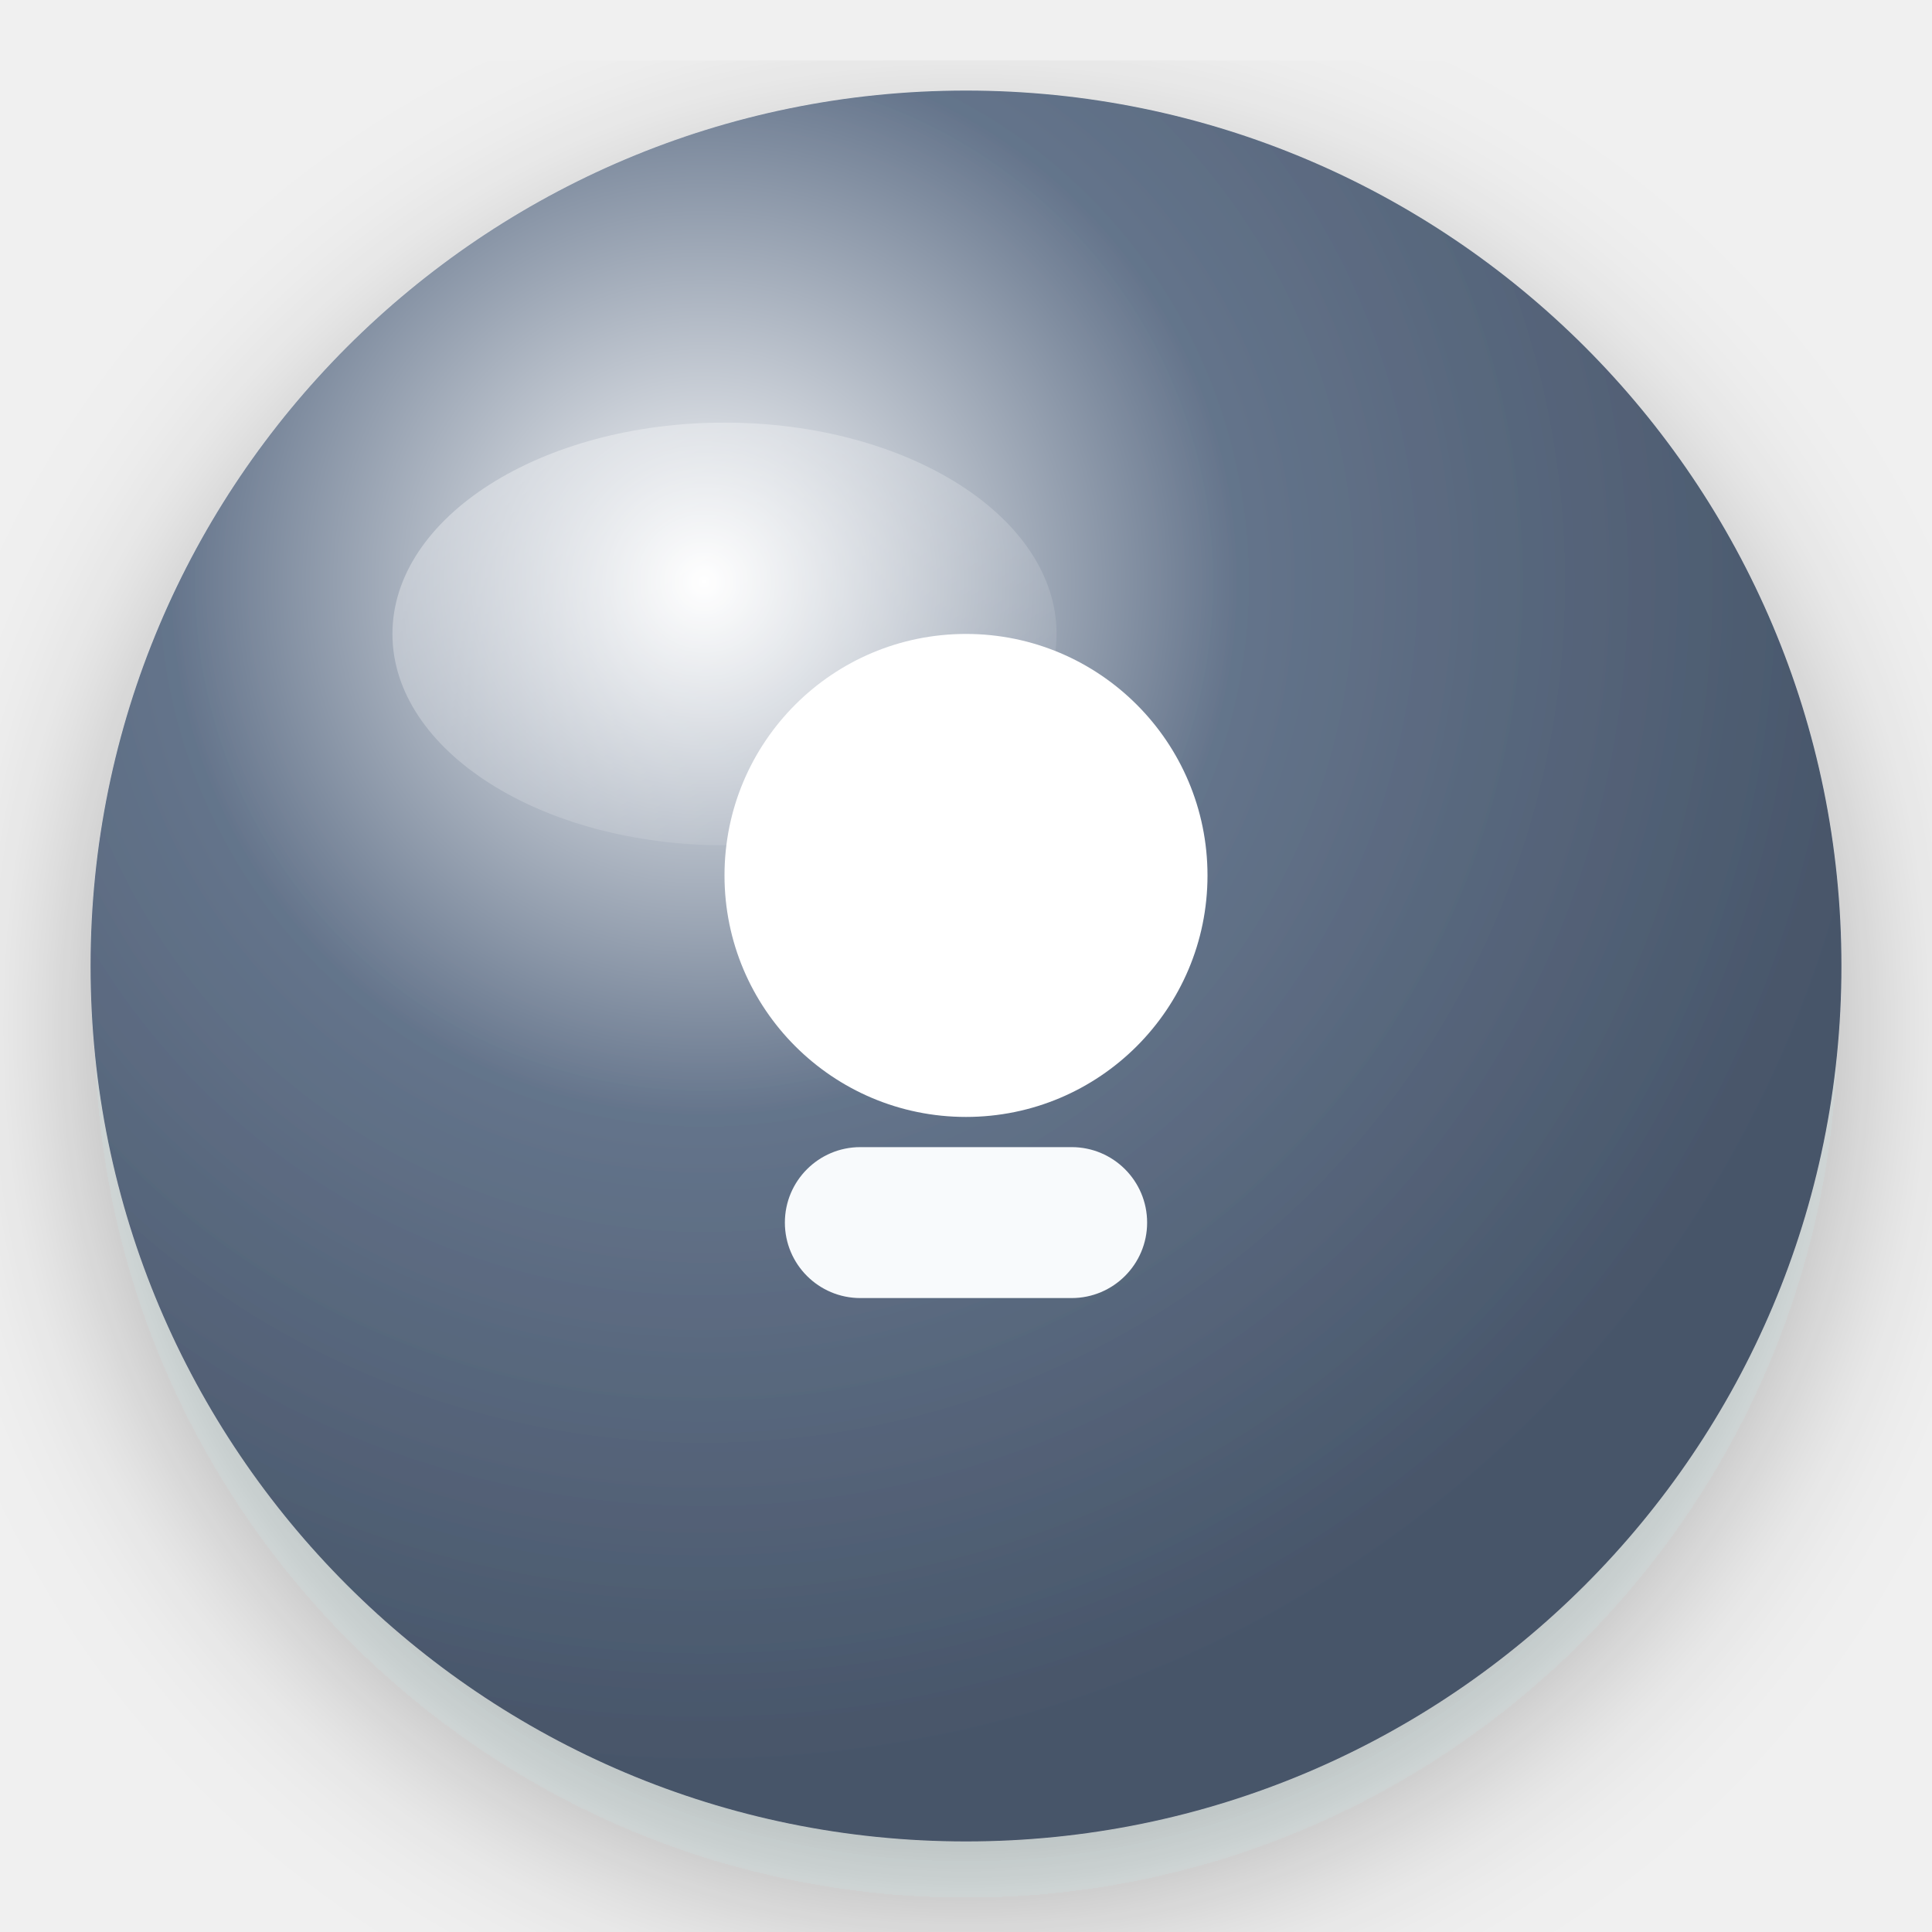
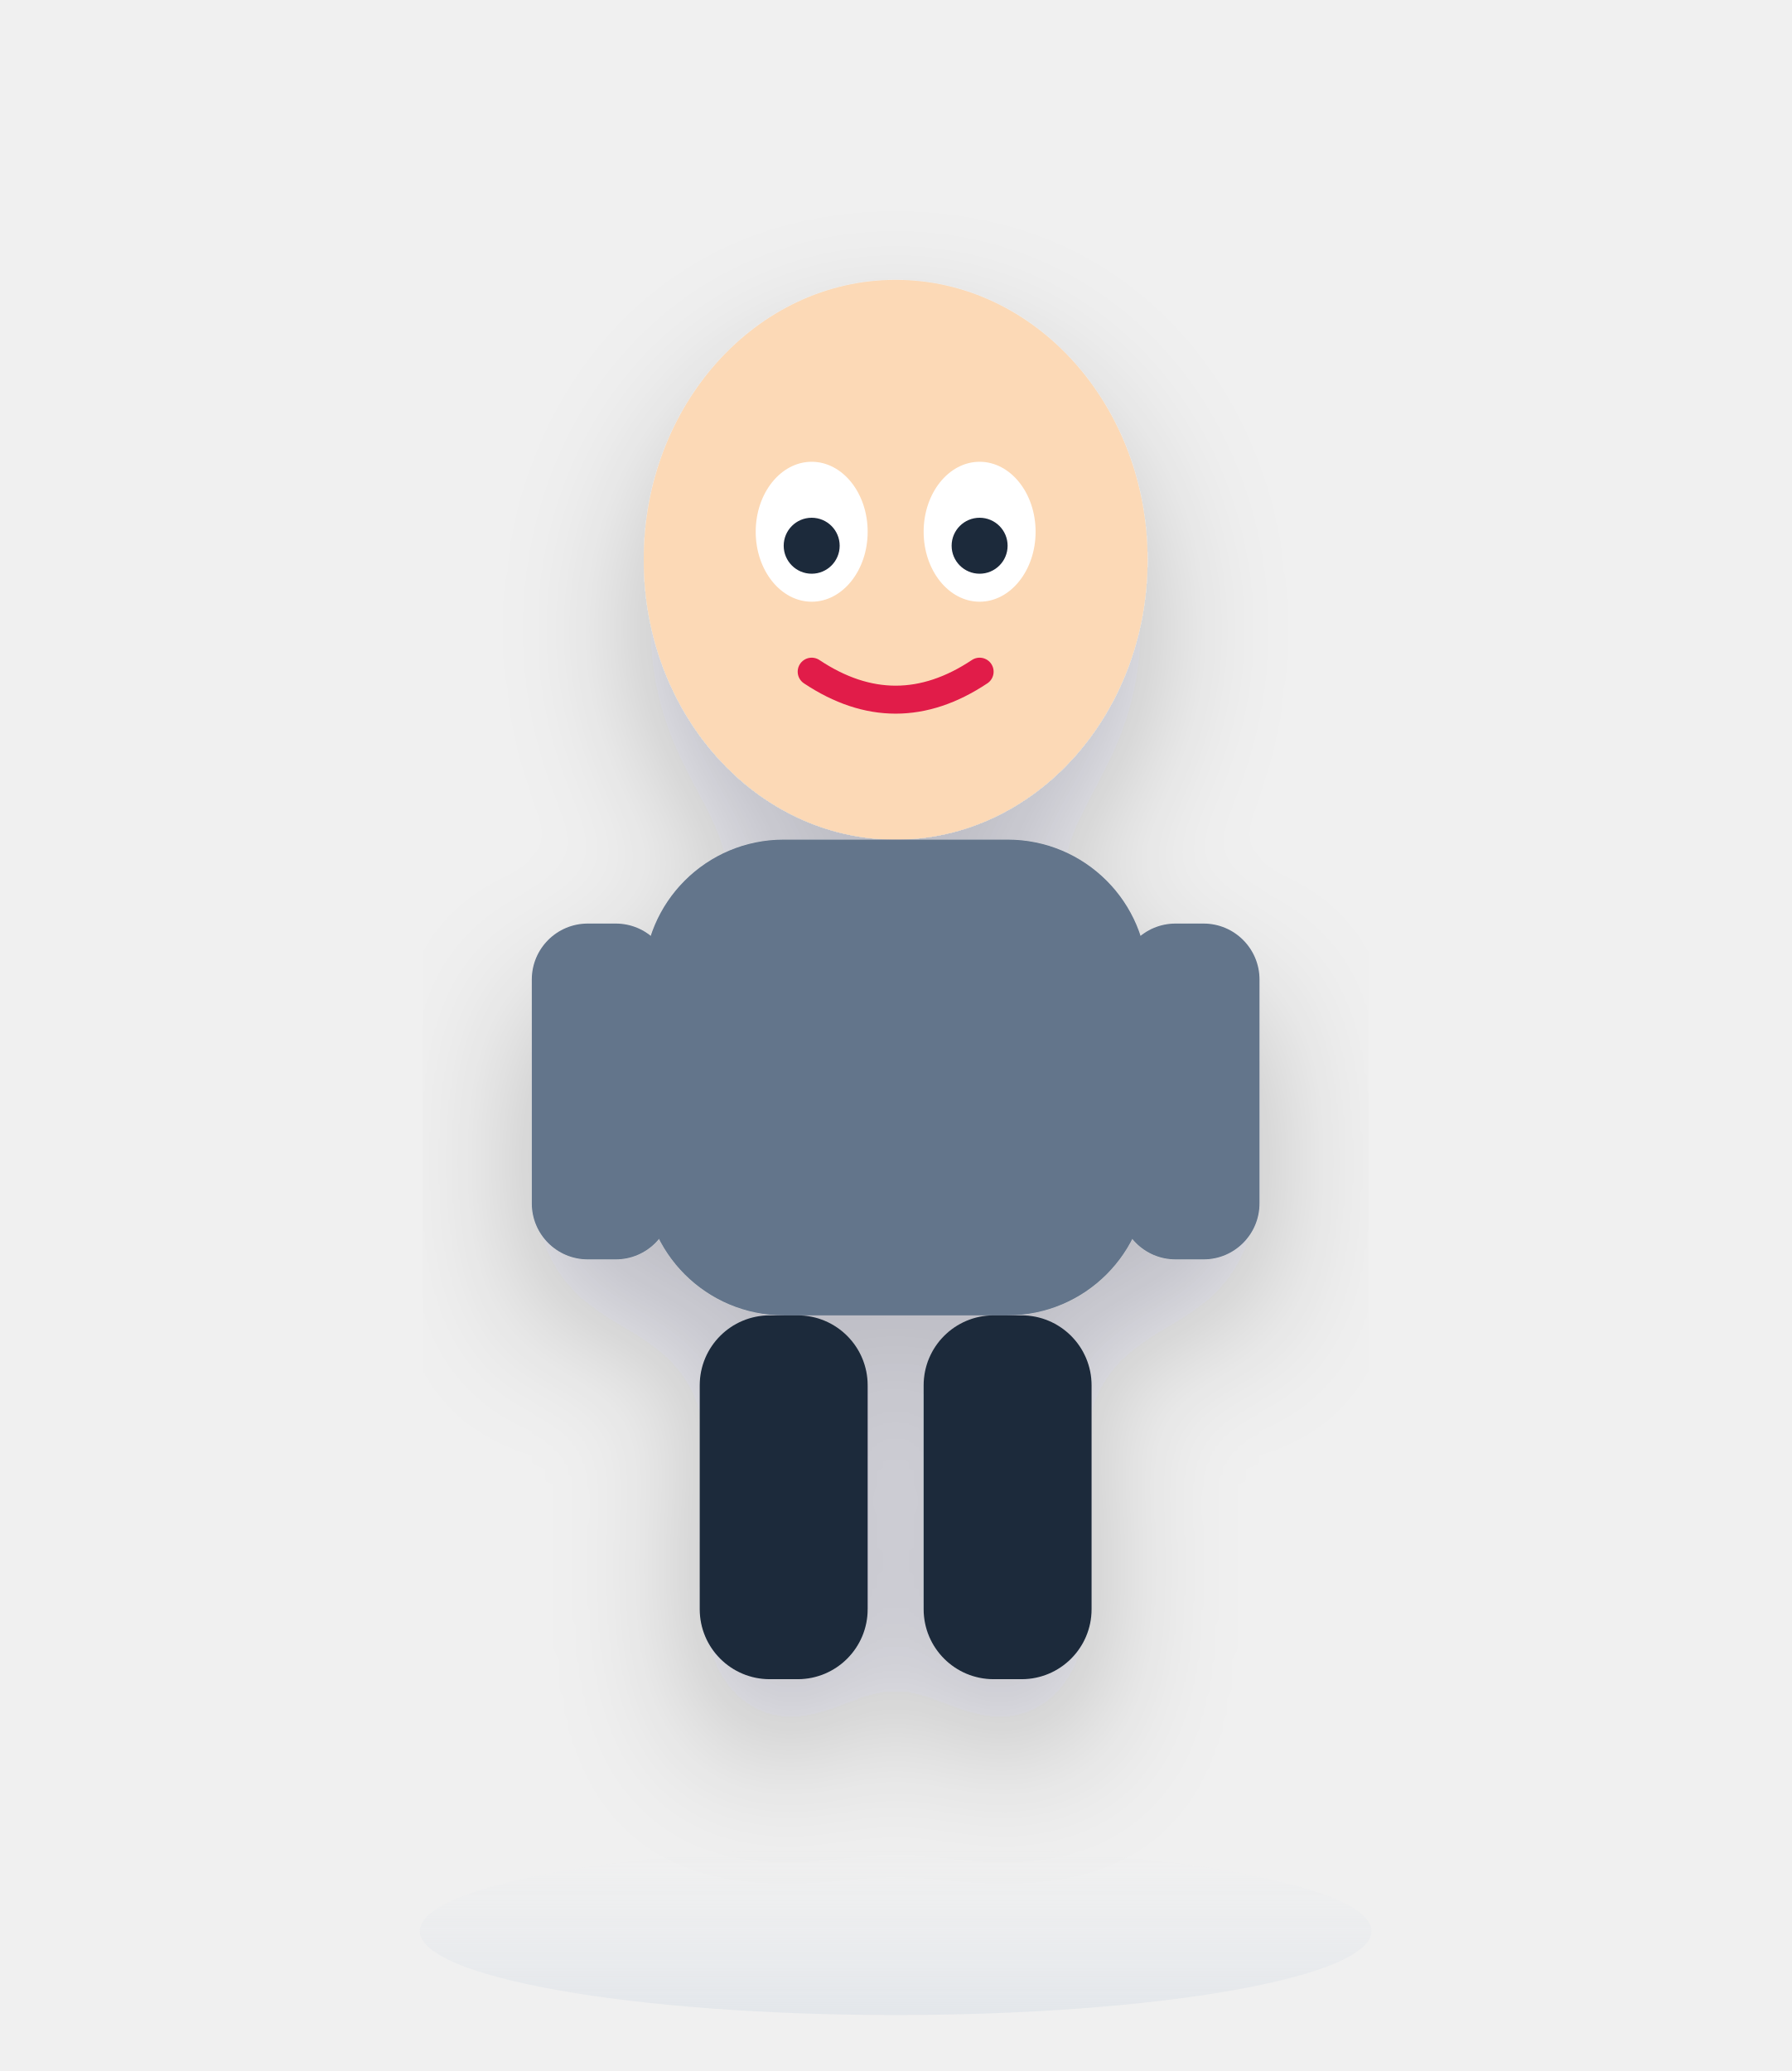
- <svg xmlns="http://www.w3.org/2000/svg" viewBox="0 0 128 128" role="img" aria-hidden="true">
+ <svg xmlns="http://www.w3.org/2000/svg" viewBox="0 0 128 148" role="img" aria-hidden="true">
  <defs>
-     <radialGradient id="sphere" cx="35%" cy="28%" r="68%">
-       <stop offset="0%" stop-color="#ffffff" />
-       <stop offset="45%" stop-color="#64748b" />
-       <stop offset="100%" stop-color="#475569" />
-     </radialGradient>
-     <filter id="depth" x="-20%" y="-20%" width="140%" height="140%">
-       <feDropShadow dx="0" dy="4" stdDeviation="6" flood-color="#0f172a" flood-opacity="0.28" />
+     <filter id="charShadow" x="-15%" y="-10%" width="130%" height="130%">
+       <feDropShadow dx="0" dy="5" stdDeviation="5" flood-color="#0f172a" flood-opacity="0.22" />
    </filter>
-     <linearGradient id="shine" x1="0" y1="0" x2="1" y2="1">
-       <stop offset="0%" stop-color="#ffffff" stop-opacity="0.55" />
-       <stop offset="100%" stop-color="#ffffff" stop-opacity="0" />
+     <linearGradient id="floor" x1="0" y1="0" x2="0" y2="1">
+       <stop offset="0%" stop-color="#e2e8f0" stop-opacity="0" />
+       <stop offset="100%" stop-color="#cbd5e1" stop-opacity="0.35" />
    </linearGradient>
  </defs>
-   <circle cx="64" cy="64" r="58" fill="url(#sphere)" filter="url(#depth)" />
-   <ellipse cx="48" cy="42" rx="22" ry="14" fill="url(#shine)" opacity="0.75" />
-   <circle cx="64" cy="58" r="16" fill="#ffffff" />
-   <rect x="52" y="76" width="24" height="10" rx="5" fill="#f8fafc" />
+   <ellipse cx="64" cy="138" rx="34" ry="6" fill="url(#floor)" />
+   <g filter="url(#charShadow)">
+     <ellipse cx="64" cy="40" rx="18" ry="20" fill="#fcd9b6" />
+     <ellipse cx="58" cy="38" rx="4" ry="5" fill="#ffffff" />
+     <ellipse cx="70" cy="38" rx="4" ry="5" fill="#ffffff" />
+     <circle cx="58" cy="39" r="2" fill="#1e293b" />
+     <circle cx="70" cy="39" r="2" fill="#1e293b" />
+     <path d="M58 48 Q64 52 70 48" fill="none" stroke="#e11d48" stroke-width="2" stroke-linecap="round" />
+     <rect x="46" y="60" width="36" height="34" rx="10" fill="#64748b" />
+     <rect x="38" y="66" width="10" height="24" rx="4" fill="#64748b" />
+     <rect x="80" y="66" width="10" height="24" rx="4" fill="#64748b" />
+     <rect x="50" y="94" width="12" height="26" rx="5" fill="#1e293b" />
+     <rect x="66" y="94" width="12" height="26" rx="5" fill="#1e293b" />
+   </g>
</svg>
